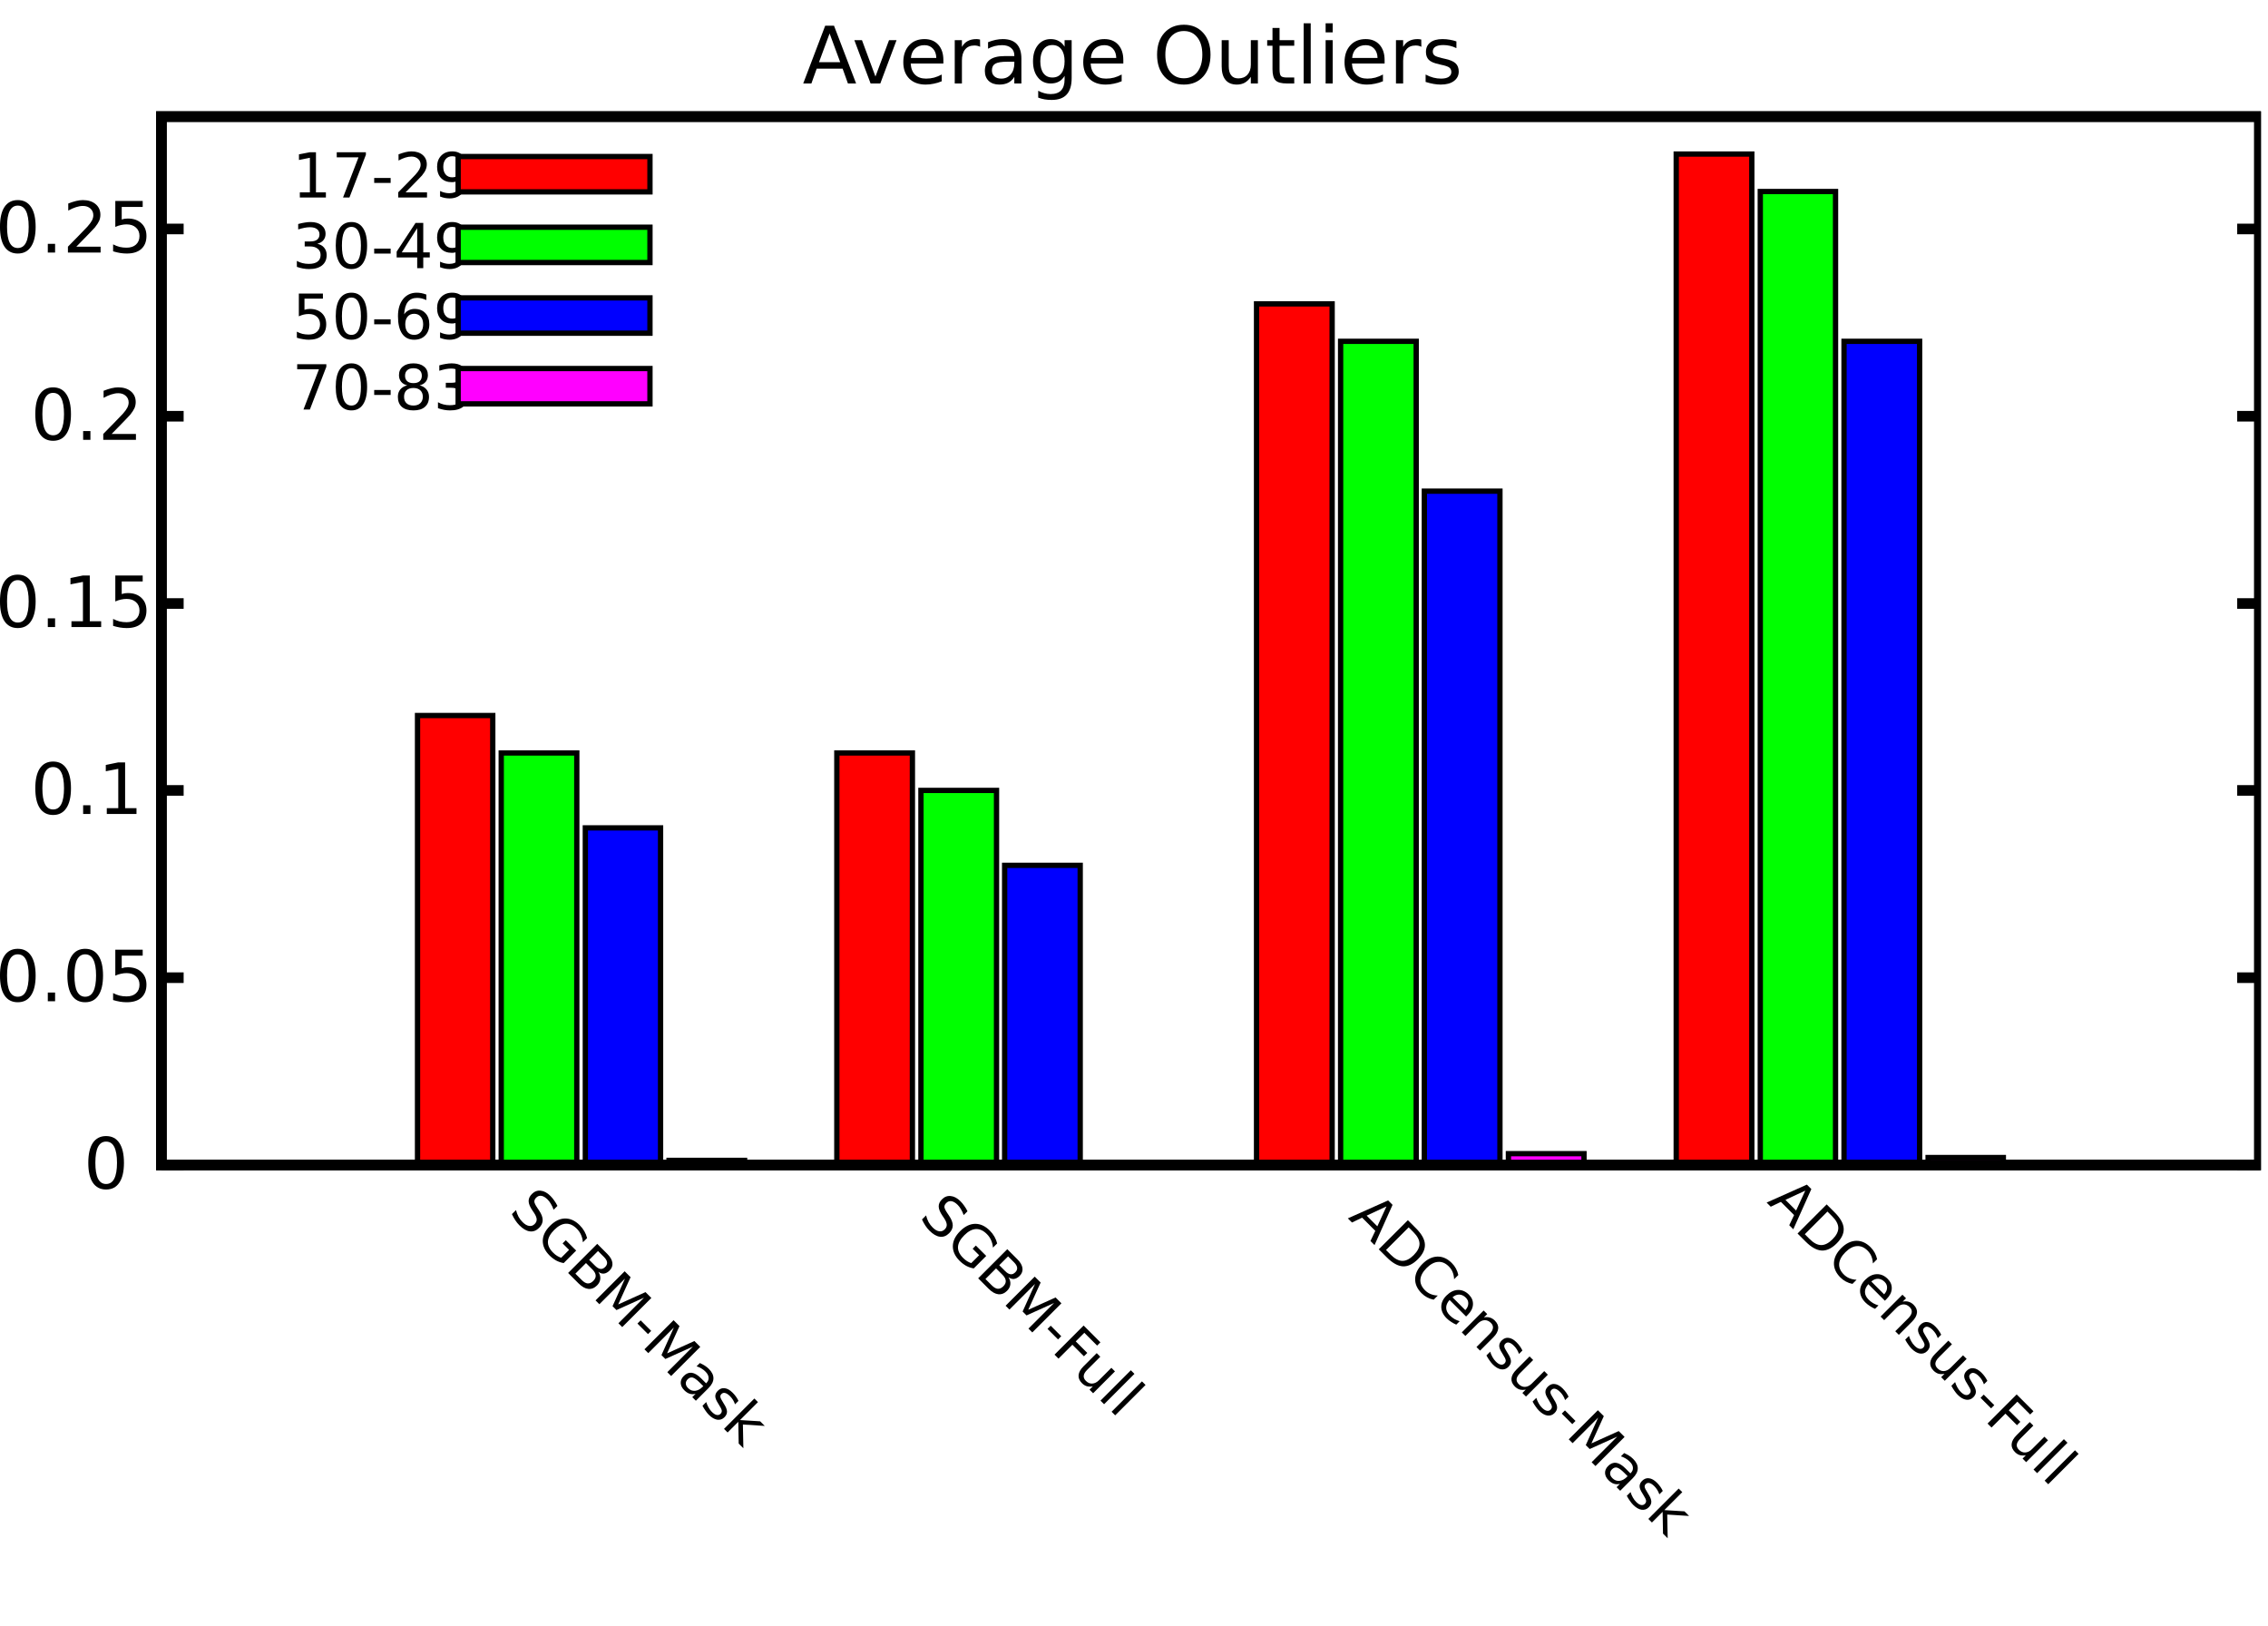
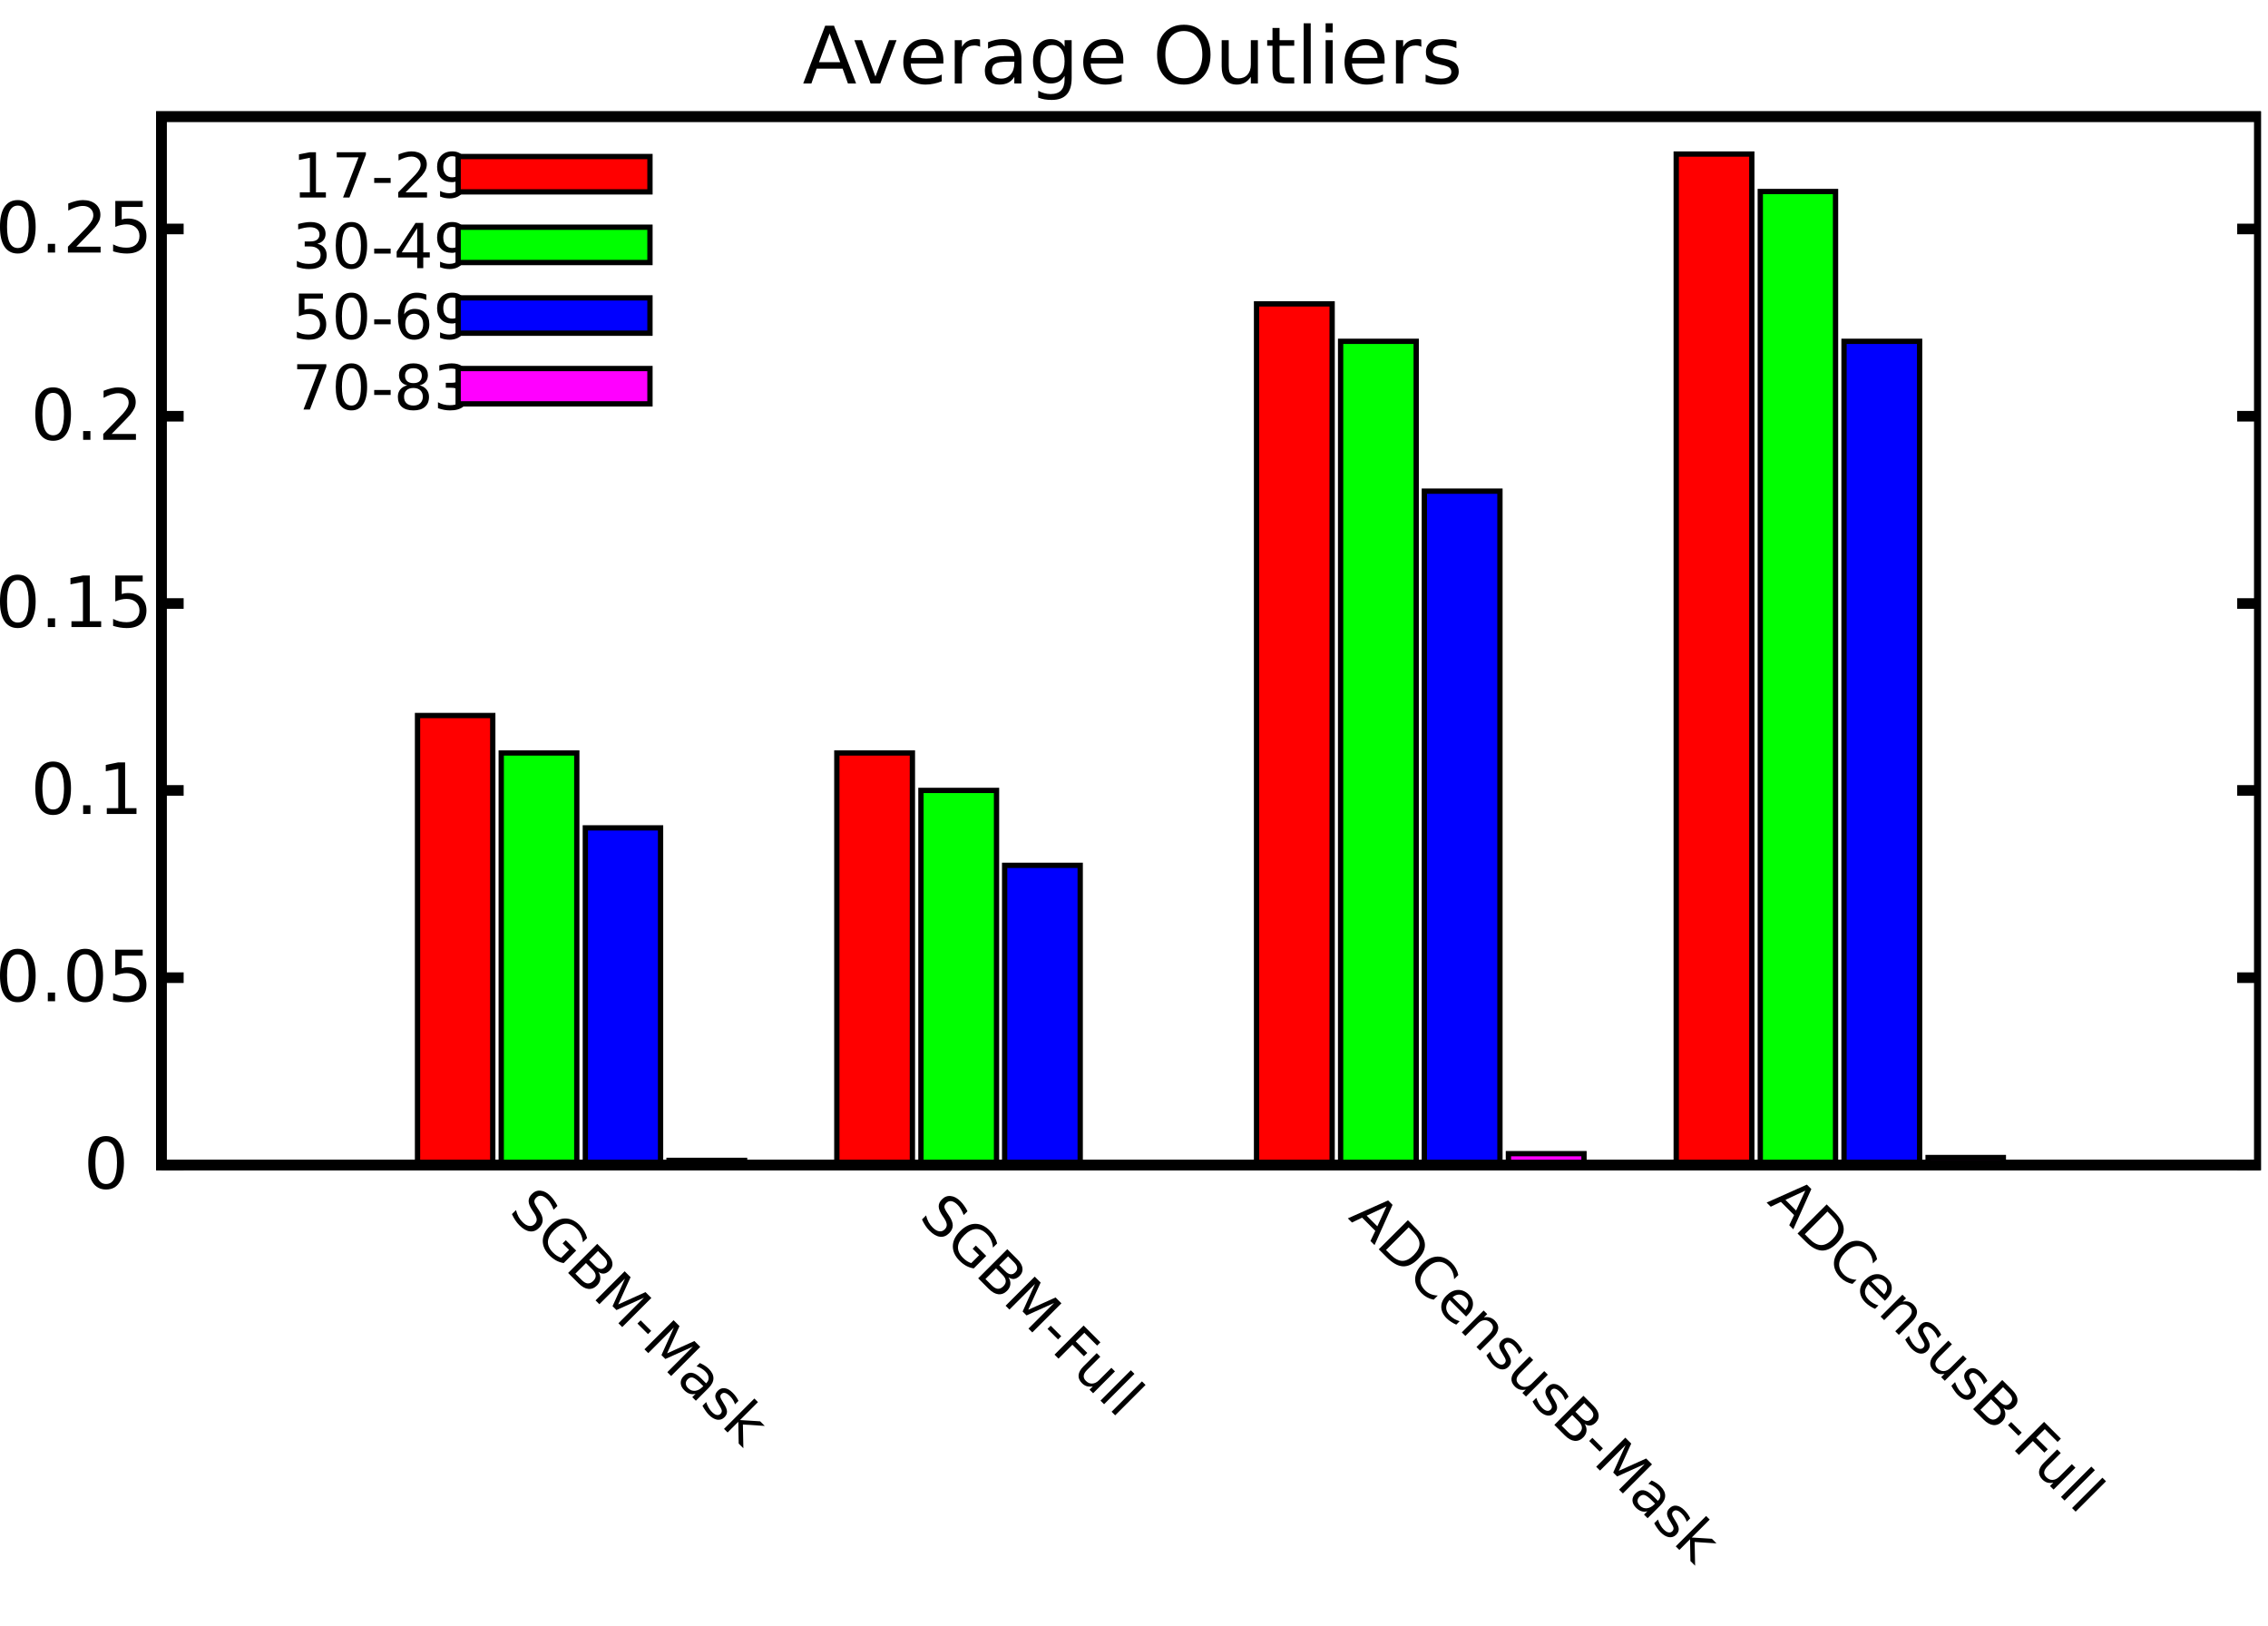
<svg xmlns="http://www.w3.org/2000/svg" id="svg2" version="1.1" width="401.25" height="287.5" xml:space="preserve">
  <defs id="defs6">
    <clipPath clipPathUnits="userSpaceOnUse" id="clipPath18">
      <path d="m 0,2299 3200,0 L 3200,19 0,19 0,2299 z" id="path20" />
    </clipPath>
  </defs>
  <g id="g10" transform="matrix(1.25,0,0,-1.25,0,287.5)">
    <g id="g12" transform="scale(0.1,0.1)">
      <g id="g14">
        <g id="g16" clip-path="url(#clipPath18)">
          <path d="m 228.441,651.496 31.481,0 m 2938.008,0 -31.52,0" style="fill:none;stroke:#000000;stroke-opacity:1;stroke-width:15;stroke-linecap:butt;stroke-linejoin:miter;stroke-miterlimit:3.8;stroke-dasharray:none" id="path22" />
          <g id="g24" transform="scale(10,10)">
            <text transform="matrix(1,0,0,-1,11.841,61.8141)" id="text26">
              <tspan style="fill:#000000;fill-opacity:1;fill-rule:nonzero;stroke:none;font-family:DejaVu Sans;font-variant:normal;font-weight:normal;font-size:10;writing-mode:lr;-inkscape-font-specification:DejaVuSans" x="0" y="0" id="tspan28">0</tspan>
            </text>
          </g>
          <path d="m 228.441,916.496 31.481,0 m 2938.008,0 -31.52,0" style="fill:none;stroke:#000000;stroke-opacity:1;stroke-width:15;stroke-linecap:butt;stroke-linejoin:miter;stroke-miterlimit:3.8;stroke-dasharray:none" id="path30" />
          <g id="g32" transform="scale(10,10)">
            <text transform="matrix(1,0,0,-1,-0.659375,88.3141)" id="text34">
              <tspan style="fill:#000000;fill-opacity:1;fill-rule:nonzero;stroke:none;font-family:DejaVu Sans;font-variant:normal;font-weight:normal;font-size:10;writing-mode:lr;-inkscape-font-specification:DejaVuSans" x="0 4.998 7.499 12.497" y="0" id="tspan36">0.05</tspan>
            </text>
          </g>
          <path d="m 228.441,1181.5 31.481,0 m 2938.008,0 -31.52,0" style="fill:none;stroke:#000000;stroke-opacity:1;stroke-width:15;stroke-linecap:butt;stroke-linejoin:miter;stroke-miterlimit:3.8;stroke-dasharray:none" id="path38" />
          <g id="g40" transform="scale(10,10)">
            <text transform="matrix(1,0,0,-1,4.34102,114.814)" id="text42">
              <tspan style="fill:#000000;fill-opacity:1;fill-rule:nonzero;stroke:none;font-family:DejaVu Sans;font-variant:normal;font-weight:normal;font-size:10;writing-mode:lr;-inkscape-font-specification:DejaVuSans" x="0 4.998 7.499" y="0" id="tspan44">0.1</tspan>
            </text>
          </g>
          <path d="m 228.441,1445.99 31.481,0 m 2938.008,0 -31.52,0" style="fill:none;stroke:#000000;stroke-opacity:1;stroke-width:15;stroke-linecap:butt;stroke-linejoin:miter;stroke-miterlimit:3.8;stroke-dasharray:none" id="path46" />
          <g id="g48" transform="scale(10,10)">
            <text transform="matrix(1,0,0,-1,-0.659375,141.264)" id="text50">
              <tspan style="fill:#000000;fill-opacity:1;fill-rule:nonzero;stroke:none;font-family:DejaVu Sans;font-variant:normal;font-weight:normal;font-size:10;writing-mode:lr;-inkscape-font-specification:DejaVuSans" x="0 4.998 7.499 12.497" y="0" id="tspan52">0.15</tspan>
            </text>
          </g>
          <path d="m 228.441,1710.99 31.481,0 m 2938.008,0 -31.52,0" style="fill:none;stroke:#000000;stroke-opacity:1;stroke-width:15;stroke-linecap:butt;stroke-linejoin:miter;stroke-miterlimit:3.8;stroke-dasharray:none" id="path54" />
          <g id="g56" transform="scale(10,10)">
            <text transform="matrix(1,0,0,-1,4.34102,167.764)" id="text58">
              <tspan style="fill:#000000;fill-opacity:1;fill-rule:nonzero;stroke:none;font-family:DejaVu Sans;font-variant:normal;font-weight:normal;font-size:10;writing-mode:lr;-inkscape-font-specification:DejaVuSans" x="0 4.998 7.499" y="0" id="tspan60">0.2</tspan>
            </text>
          </g>
          <path d="m 228.441,1975.99 31.481,0 m 2938.008,0 -31.52,0" style="fill:none;stroke:#000000;stroke-opacity:1;stroke-width:15;stroke-linecap:butt;stroke-linejoin:miter;stroke-miterlimit:3.8;stroke-dasharray:none" id="path62" />
          <g id="g64" transform="scale(10,10)">
            <text transform="matrix(1,0,0,-1,-0.659375,194.264)" id="text66">
              <tspan style="fill:#000000;fill-opacity:1;fill-rule:nonzero;stroke:none;font-family:DejaVu Sans;font-variant:normal;font-weight:normal;font-size:10;writing-mode:lr;-inkscape-font-specification:DejaVuSans" x="0 4.998 7.499 12.497" y="0" id="tspan68">0.25</tspan>
            </text>
            <text transform="matrix(0.7071068,-0.7071068,-0.7071068,-0.7071068,0,0)" id="text70" x="9.54" y="-92.118" style="font-size:12px">
              <tspan style="font-size:8px;font-variant:normal;font-weight:normal;writing-mode:lr-tb;fill:#000000;fill-opacity:1;fill-rule:nonzero;stroke:none;font-family:DejaVu Sans;-inkscape-font-specification:DejaVuSans" id="tspan72" x="9.54" y="-92.118">SGBM-Mask</tspan>
              <tspan style="font-size:10px;font-variant:normal;font-weight:normal;writing-mode:lr-tb;fill:#000000;fill-opacity:1;fill-rule:nonzero;stroke:none;font-family:DejaVu Sans;-inkscape-font-specification:DejaVuSans" x="9.54" id="tspan74" y="-79.618" />
              <tspan style="font-size:10px;font-variant:normal;font-weight:normal;writing-mode:lr-tb;fill:#000000;fill-opacity:1;fill-rule:nonzero;stroke:none;font-family:DejaVu Sans;-inkscape-font-specification:DejaVuSans" x="9.54" id="tspan78" y="-67.118" />
            </text>
          </g>
          <path d="m 228.441,651.496 2969.49,0 0,1483.48 -2969.49,0 0,-1483.48 z" style="fill:none;stroke:#000000;stroke-opacity:1;stroke-width:15;stroke-linecap:butt;stroke-linejoin:miter;stroke-miterlimit:3.8;stroke-dasharray:none" id="path80" />
          <g id="g82" transform="scale(10,10)">
            <text transform="scale(1,-1)" id="text84" x="113.589" y="-218.19">
              <tspan style="font-size:11.2px;font-variant:normal;font-weight:normal;writing-mode:lr-tb;fill:#000000;fill-opacity:1;fill-rule:nonzero;stroke:none;font-family:DejaVu Sans;-inkscape-font-specification:DejaVuSans-Bold" id="tspan86" x="113.589" y="-218.19">Average Outliers</tspan>
            </text>
            <text transform="matrix(1,0,0,-1,41.3441,202.049)" id="text88">
              <tspan style="fill:#000000;fill-opacity:1;fill-rule:nonzero;stroke:none;font-family:DejaVu Sans;font-variant:normal;font-weight:normal;font-size:8.8;writing-mode:lr;-inkscape-font-specification:DejaVuSans" x="0 3.748 7.496 9.995 13.743" y="0" id="tspan90">17-29</tspan>
            </text>
          </g>
          <path d="m 648.441,2028.49 271.48,0 0,50 -271.48,0 0,-50 z" style="fill:#ff0000;fill-opacity:1;fill-rule:nonzero;stroke:none" id="path92" />
          <path d="m 648.441,2028.49 271.48,0 0,50 -271.48,0 0,-50 z" style="fill:none;stroke:#000000;stroke-opacity:1;stroke-width:7.5;stroke-linecap:butt;stroke-linejoin:miter;stroke-miterlimit:3.8;stroke-dasharray:none" id="path94" />
          <path d="m 590.941,651.496 106.988,0 0,636.48 -106.988,0 0,-636.48 z" style="fill:#ff0000;fill-opacity:1;fill-rule:nonzero;stroke:none" id="path96" />
          <path d="m 590.941,651.496 106.48,0 0,635.98 -106.48,0 0,-635.98 z" style="fill:none;stroke:#000000;stroke-opacity:1;stroke-width:7.5;stroke-linecap:butt;stroke-linejoin:miter;stroke-miterlimit:3.8;stroke-dasharray:none" id="path98" />
          <path d="m 1184.41,651.496 107.5,0 0,583.48 -107.5,0 0,-583.48 z" style="fill:#ff0000;fill-opacity:1;fill-rule:nonzero;stroke:none" id="path100" />
          <path d="m 1184.41,651.496 106.949,0 0,583.012 -106.949,0 0,-583.012 z" style="fill:none;stroke:#000000;stroke-opacity:1;stroke-width:7.5;stroke-linecap:butt;stroke-linejoin:miter;stroke-miterlimit:3.8;stroke-dasharray:none" id="path102" />
          <path d="m 1778.44,651.496 107.5,0 0,1218.98 -107.5,0 0,-1218.98 z" style="fill:#ff0000;fill-opacity:1;fill-rule:nonzero;stroke:none" id="path104" />
          <path d="m 1778.44,651.496 106.988,0 0,1218.48 -106.988,0 0,-1218.48 z" style="fill:none;stroke:#000000;stroke-opacity:1;stroke-width:7.5;stroke-linecap:butt;stroke-linejoin:miter;stroke-miterlimit:3.8;stroke-dasharray:none" id="path106" />
          <path d="m 2372.42,651.496 107.5,0 0,1430.98 -107.5,0 0,-1430.98 z" style="fill:#ff0000;fill-opacity:1;fill-rule:nonzero;stroke:none" id="path108" />
          <path d="m 2372.42,651.496 106.988,0 0,1430.51 -106.988,0 0,-1430.51 z" style="fill:none;stroke:#000000;stroke-opacity:1;stroke-width:7.5;stroke-linecap:butt;stroke-linejoin:miter;stroke-miterlimit:3.8;stroke-dasharray:none" id="path110" />
          <g id="g112" transform="scale(10,10)">
            <text transform="matrix(1,0,0,-1,41.3438,192.05)" id="text114">
              <tspan style="fill:#000000;fill-opacity:1;fill-rule:nonzero;stroke:none;font-family:DejaVu Sans;font-variant:normal;font-weight:normal;font-size:8.8;writing-mode:lr;-inkscape-font-specification:DejaVuSans" x="0 3.748 7.496 9.995 13.743" y="0" id="tspan116">30-49</tspan>
            </text>
          </g>
          <path d="m 648.441,1928.49 271.48,0 0,50 -271.48,0 0,-50 z" style="fill:#00ff00;fill-opacity:1;fill-rule:nonzero;stroke:none" id="path118" />
          <path d="m 648.441,1928.49 271.48,0 0,50 -271.48,0 0,-50 z" style="fill:none;stroke:#000000;stroke-opacity:1;stroke-width:7.5;stroke-linecap:butt;stroke-linejoin:miter;stroke-miterlimit:3.8;stroke-dasharray:none" id="path120" />
          <path d="m 709.41,651.496 107.5,0 0,583.48 -107.5,0 0,-583.48 z" style="fill:#00ff00;fill-opacity:1;fill-rule:nonzero;stroke:none" id="path122" />
          <path d="m 709.41,651.496 106.949,0 0,583.012 -106.949,0 0,-583.012 z" style="fill:none;stroke:#000000;stroke-opacity:1;stroke-width:7.5;stroke-linecap:butt;stroke-linejoin:miter;stroke-miterlimit:3.8;stroke-dasharray:none" id="path124" />
          <path d="m 1303.44,651.496 107.5,0 0,530.512 -107.5,0 0,-530.512 z" style="fill:#00ff00;fill-opacity:1;fill-rule:nonzero;stroke:none" id="path126" />
          <path d="m 1303.44,651.496 106.988,0 0,530 -106.988,0 0,-530 z" style="fill:none;stroke:#000000;stroke-opacity:1;stroke-width:7.5;stroke-linecap:butt;stroke-linejoin:miter;stroke-miterlimit:3.8;stroke-dasharray:none" id="path128" />
          <path d="m 1897.42,651.496 107.5,0 0,1165.98 -107.5,0 0,-1165.98 z" style="fill:#00ff00;fill-opacity:1;fill-rule:nonzero;stroke:none" id="path130" />
          <path d="m 1897.42,651.496 106.988,0 0,1165.51 -106.988,0 0,-1165.51 z" style="fill:none;stroke:#000000;stroke-opacity:1;stroke-width:7.5;stroke-linecap:butt;stroke-linejoin:miter;stroke-miterlimit:3.8;stroke-dasharray:none" id="path132" />
          <path d="m 2491.41,651.496 107.031,0 0,1378.01 -107.031,0 0,-1378.01 z" style="fill:#00ff00;fill-opacity:1;fill-rule:nonzero;stroke:none" id="path134" />
          <path d="m 2491.41,651.496 106.52,0 0,1377.5 -106.52,0 0,-1377.5 z" style="fill:none;stroke:#000000;stroke-opacity:1;stroke-width:7.5;stroke-linecap:butt;stroke-linejoin:miter;stroke-miterlimit:3.8;stroke-dasharray:none" id="path136" />
          <g id="g138" transform="scale(10,10)">
            <text transform="matrix(1,0,0,-1,41.3438,182.05)" id="text140">
              <tspan style="fill:#000000;fill-opacity:1;fill-rule:nonzero;stroke:none;font-family:DejaVu Sans;font-variant:normal;font-weight:normal;font-size:8.8;writing-mode:lr;-inkscape-font-specification:DejaVuSans" x="0 3.748 7.496 9.995 13.743" y="0" id="tspan142">50-69</tspan>
            </text>
          </g>
          <path d="m 648.441,1828.49 271.48,0 0,50 -271.48,0 0,-50 z" style="fill:#0000ff;fill-opacity:1;fill-rule:nonzero;stroke:none" id="path144" />
          <path d="m 648.441,1828.49 271.48,0 0,50 -271.48,0 0,-50 z" style="fill:none;stroke:#000000;stroke-opacity:1;stroke-width:7.5;stroke-linecap:butt;stroke-linejoin:miter;stroke-miterlimit:3.8;stroke-dasharray:none" id="path146" />
          <path d="m 828.441,651.496 106.988,0 0,477.5 -106.988,0 0,-477.5 z" style="fill:#0000ff;fill-opacity:1;fill-rule:nonzero;stroke:none" id="path148" />
          <path d="m 828.441,651.496 106.48,0 0,476.992 -106.48,0 0,-476.992 z" style="fill:none;stroke:#000000;stroke-opacity:1;stroke-width:7.5;stroke-linecap:butt;stroke-linejoin:miter;stroke-miterlimit:3.8;stroke-dasharray:none" id="path150" />
          <path d="m 1421.91,651.496 107.5,0 0,424.492 -107.5,0 0,-424.492 z" style="fill:#0000ff;fill-opacity:1;fill-rule:nonzero;stroke:none" id="path152" />
          <path d="m 1421.91,651.496 106.949,0 0,423.98 -106.949,0 0,-423.98 z" style="fill:none;stroke:#000000;stroke-opacity:1;stroke-width:7.5;stroke-linecap:butt;stroke-linejoin:miter;stroke-miterlimit:3.8;stroke-dasharray:none" id="path154" />
          <path d="m 2015.94,651.496 107.5,0 0,953.98 -107.5,0 0,-953.98 z" style="fill:#0000ff;fill-opacity:1;fill-rule:nonzero;stroke:none" id="path156" />
          <path d="m 2015.94,651.496 106.988,0 0,953.48 -106.988,0 0,-953.48 z" style="fill:none;stroke:#000000;stroke-opacity:1;stroke-width:7.5;stroke-linecap:butt;stroke-linejoin:miter;stroke-miterlimit:3.8;stroke-dasharray:none" id="path158" />
          <path d="m 2609.92,651.496 107.5,0 0,1165.98 -107.5,0 0,-1165.98 z" style="fill:#0000ff;fill-opacity:1;fill-rule:nonzero;stroke:none" id="path160" />
          <path d="m 2609.92,651.496 106.988,0 0,1165.51 -106.988,0 0,-1165.51 z" style="fill:none;stroke:#000000;stroke-opacity:1;stroke-width:7.5;stroke-linecap:butt;stroke-linejoin:miter;stroke-miterlimit:3.8;stroke-dasharray:none" id="path162" />
          <g id="g164" transform="scale(10,10)">
            <text transform="matrix(1,0,0,-1,41.3438,172.05)" id="text166">
              <tspan style="fill:#000000;fill-opacity:1;fill-rule:nonzero;stroke:none;font-family:DejaVu Sans;font-variant:normal;font-weight:normal;font-size:8.8;writing-mode:lr;-inkscape-font-specification:DejaVuSans" x="0 3.748 7.496 9.995 13.743" y="0" id="tspan168">70-83</tspan>
            </text>
          </g>
          <path d="m 648.441,1728.49 271.48,0 0,50 -271.48,0 0,-50 z" style="fill:#ff00ff;fill-opacity:1;fill-rule:nonzero;stroke:none" id="path170" />
          <path d="m 648.441,1728.49 271.48,0 0,50 -271.48,0 0,-50 z" style="fill:none;stroke:#000000;stroke-opacity:1;stroke-width:7.5;stroke-linecap:butt;stroke-linejoin:miter;stroke-miterlimit:3.8;stroke-dasharray:none" id="path172" />
          <path d="m 946.91,651.496 107.5,0 0,6.992 -107.5,0 0,-6.992 z" style="fill:#ff00ff;fill-opacity:1;fill-rule:nonzero;stroke:none" id="path174" />
          <path d="m 946.91,651.496 106.949,0 0,6.48 -106.949,0 0,-6.48 z" style="fill:none;stroke:#000000;stroke-opacity:1;stroke-width:7.5;stroke-linecap:butt;stroke-linejoin:miter;stroke-miterlimit:3.8;stroke-dasharray:none" id="path176" />
          <path d="m 1540.94,651.496 107.5,0 0,3.012 -107.5,0 0,-3.012 z" style="fill:#ff00ff;fill-opacity:1;fill-rule:nonzero;stroke:none" id="path178" />
          <path d="m 1540.94,651.496 106.988,0 0,2.5 -106.988,0 0,-2.5 z" style="fill:none;stroke:#000000;stroke-opacity:1;stroke-width:7.5;stroke-linecap:butt;stroke-linejoin:miter;stroke-miterlimit:3.8;stroke-dasharray:none" id="path180" />
          <path d="m 2134.92,651.496 107.5,0 0,16.48 -107.5,0 0,-16.48 z" style="fill:#ff00ff;fill-opacity:1;fill-rule:nonzero;stroke:none" id="path182" />
          <path d="m 2134.92,651.496 106.988,0 0,15.98 -106.988,0 0,-15.98 z" style="fill:none;stroke:#000000;stroke-opacity:1;stroke-width:7.5;stroke-linecap:butt;stroke-linejoin:miter;stroke-miterlimit:3.8;stroke-dasharray:none" id="path184" />
          <path d="m 2728.91,651.496 107.031,0 0,10.98 -107.031,0 0,-10.98 z" style="fill:#ff00ff;fill-opacity:1;fill-rule:nonzero;stroke:none" id="path186" />
          <path d="m 2728.91,651.496 106.52,0 0,10.512 -106.52,0 0,-10.512 z" style="fill:none;stroke:#000000;stroke-opacity:1;stroke-width:7.5;stroke-linecap:butt;stroke-linejoin:miter;stroke-miterlimit:3.8;stroke-dasharray:none" id="path188" />
          <path d="m 228.441,651.496 2969.49,0 0,1483.48 -2969.49,0 0,-1483.48 z" style="fill:none;stroke:#000000;stroke-opacity:1;stroke-width:15;stroke-linecap:butt;stroke-linejoin:miter;stroke-miterlimit:3.8;stroke-dasharray:none" id="path190" />
        </g>
      </g>
    </g>
    <text style="font-size:12px" y="-132.62" x="51.112" transform="matrix(0.7071068,-0.7071068,-0.7071068,-0.7071068,0,0)" id="text70-8">
      <tspan style="font-size:8px;font-variant:normal;font-weight:normal;writing-mode:lr-tb;fill:#000000;fill-opacity:1;fill-rule:nonzero;stroke:none;font-family:DejaVu Sans;-inkscape-font-specification:DejaVuSans" id="tspan72-2" x="51.112" y="-132.62">SGBM-Full</tspan>
      <tspan style="font-size:10px;font-variant:normal;font-weight:normal;writing-mode:lr-tb;fill:#000000;fill-opacity:1;fill-rule:nonzero;stroke:none;font-family:DejaVu Sans;-inkscape-font-specification:DejaVuSans" x="51.112" id="tspan74-7" y="-120.12" />
      <tspan style="font-size:10px;font-variant:normal;font-weight:normal;writing-mode:lr-tb;fill:#000000;fill-opacity:1;fill-rule:nonzero;stroke:none;font-family:DejaVu Sans;-inkscape-font-specification:DejaVuSans" x="51.112" id="tspan78-6" y="-107.62" />
    </text>
    <text style="font-size:12px" y="-175.612" x="94.104" transform="matrix(0.7071068,-0.7071068,-0.7071068,-0.7071068,0,0)" id="text70-8-8">
-       <tspan style="font-size:8px;font-variant:normal;font-weight:normal;writing-mode:lr-tb;fill:#000000;fill-opacity:1;fill-rule:nonzero;stroke:none;font-family:DejaVu Sans;-inkscape-font-specification:DejaVuSans" id="tspan72-2-2" x="94.104" y="-175.612">ADCensus-Mask</tspan>
-       <tspan style="font-size:10px;font-variant:normal;font-weight:normal;writing-mode:lr-tb;fill:#000000;fill-opacity:1;fill-rule:nonzero;stroke:none;font-family:DejaVu Sans;-inkscape-font-specification:DejaVuSans" x="94.104" id="tspan74-7-8" y="-163.112" />
-       <tspan style="font-size:10px;font-variant:normal;font-weight:normal;writing-mode:lr-tb;fill:#000000;fill-opacity:1;fill-rule:nonzero;stroke:none;font-family:DejaVu Sans;-inkscape-font-specification:DejaVuSans" x="94.104" id="tspan78-6-4" y="-150.612" />
+       <tspan style="font-size:8px;font-variant:normal;font-weight:normal;writing-mode:lr-tb;fill:#000000;fill-opacity:1;fill-rule:nonzero;stroke:none;font-family:DejaVu Sans;-inkscape-font-specification:DejaVuSans" id="tspan72-2-2" x="94.104" y="-175.612">ADCensusB-Mask</tspan>
+       <tspan style="font-size:10px;font-variant:normal;font-weight:normal;writing-mode:lr-tb;fill:#000000;fill-opacity:1;fill-rule:nonzero;stroke:none;font-family:DejaVu Sans;-inkscape-font-specification:DejaVuSans" x="94.104" id="tspan74-7-8" y="-165.612" />
+       <tspan style="font-size:10px;font-variant:normal;font-weight:normal;writing-mode:lr-tb;fill:#000000;fill-opacity:1;fill-rule:nonzero;stroke:none;font-family:DejaVu Sans;-inkscape-font-specification:DejaVuSans" x="94.104" id="tspan78-6-4" y="-155.612" />
    </text>
    <text style="font-size:12px" y="-219.105" x="134.438" transform="matrix(0.7071068,-0.7071068,-0.7071068,-0.7071068,0,0)" id="text70-8-7">
-       <tspan style="font-size:8px;font-variant:normal;font-weight:normal;writing-mode:lr-tb;fill:#000000;fill-opacity:1;fill-rule:nonzero;stroke:none;font-family:DejaVu Sans;-inkscape-font-specification:DejaVuSans" id="tspan72-2-4" x="134.438" y="-219.105">ADCensus-Full</tspan>
-       <tspan style="font-size:10px;font-variant:normal;font-weight:normal;writing-mode:lr-tb;fill:#000000;fill-opacity:1;fill-rule:nonzero;stroke:none;font-family:DejaVu Sans;-inkscape-font-specification:DejaVuSans" x="134.438" id="tspan74-7-6" y="-206.605" />
-       <tspan style="font-size:10px;font-variant:normal;font-weight:normal;writing-mode:lr-tb;fill:#000000;fill-opacity:1;fill-rule:nonzero;stroke:none;font-family:DejaVu Sans;-inkscape-font-specification:DejaVuSans" x="134.438" id="tspan78-6-9" y="-194.105" />
+       <tspan style="font-size:8px;font-variant:normal;font-weight:normal;writing-mode:lr-tb;fill:#000000;fill-opacity:1;fill-rule:nonzero;stroke:none;font-family:DejaVu Sans;-inkscape-font-specification:DejaVuSans" id="tspan72-2-4" x="134.438" y="-219.105">ADCensusB-Full</tspan>
+       <tspan style="font-size:10px;font-variant:normal;font-weight:normal;writing-mode:lr-tb;fill:#000000;fill-opacity:1;fill-rule:nonzero;stroke:none;font-family:DejaVu Sans;-inkscape-font-specification:DejaVuSans" x="134.438" id="tspan74-7-6" y="-209.105" />
+       <tspan style="font-size:10px;font-variant:normal;font-weight:normal;writing-mode:lr-tb;fill:#000000;fill-opacity:1;fill-rule:nonzero;stroke:none;font-family:DejaVu Sans;-inkscape-font-specification:DejaVuSans" x="134.438" id="tspan78-6-9" y="-199.105" />
    </text>
  </g>
</svg>
